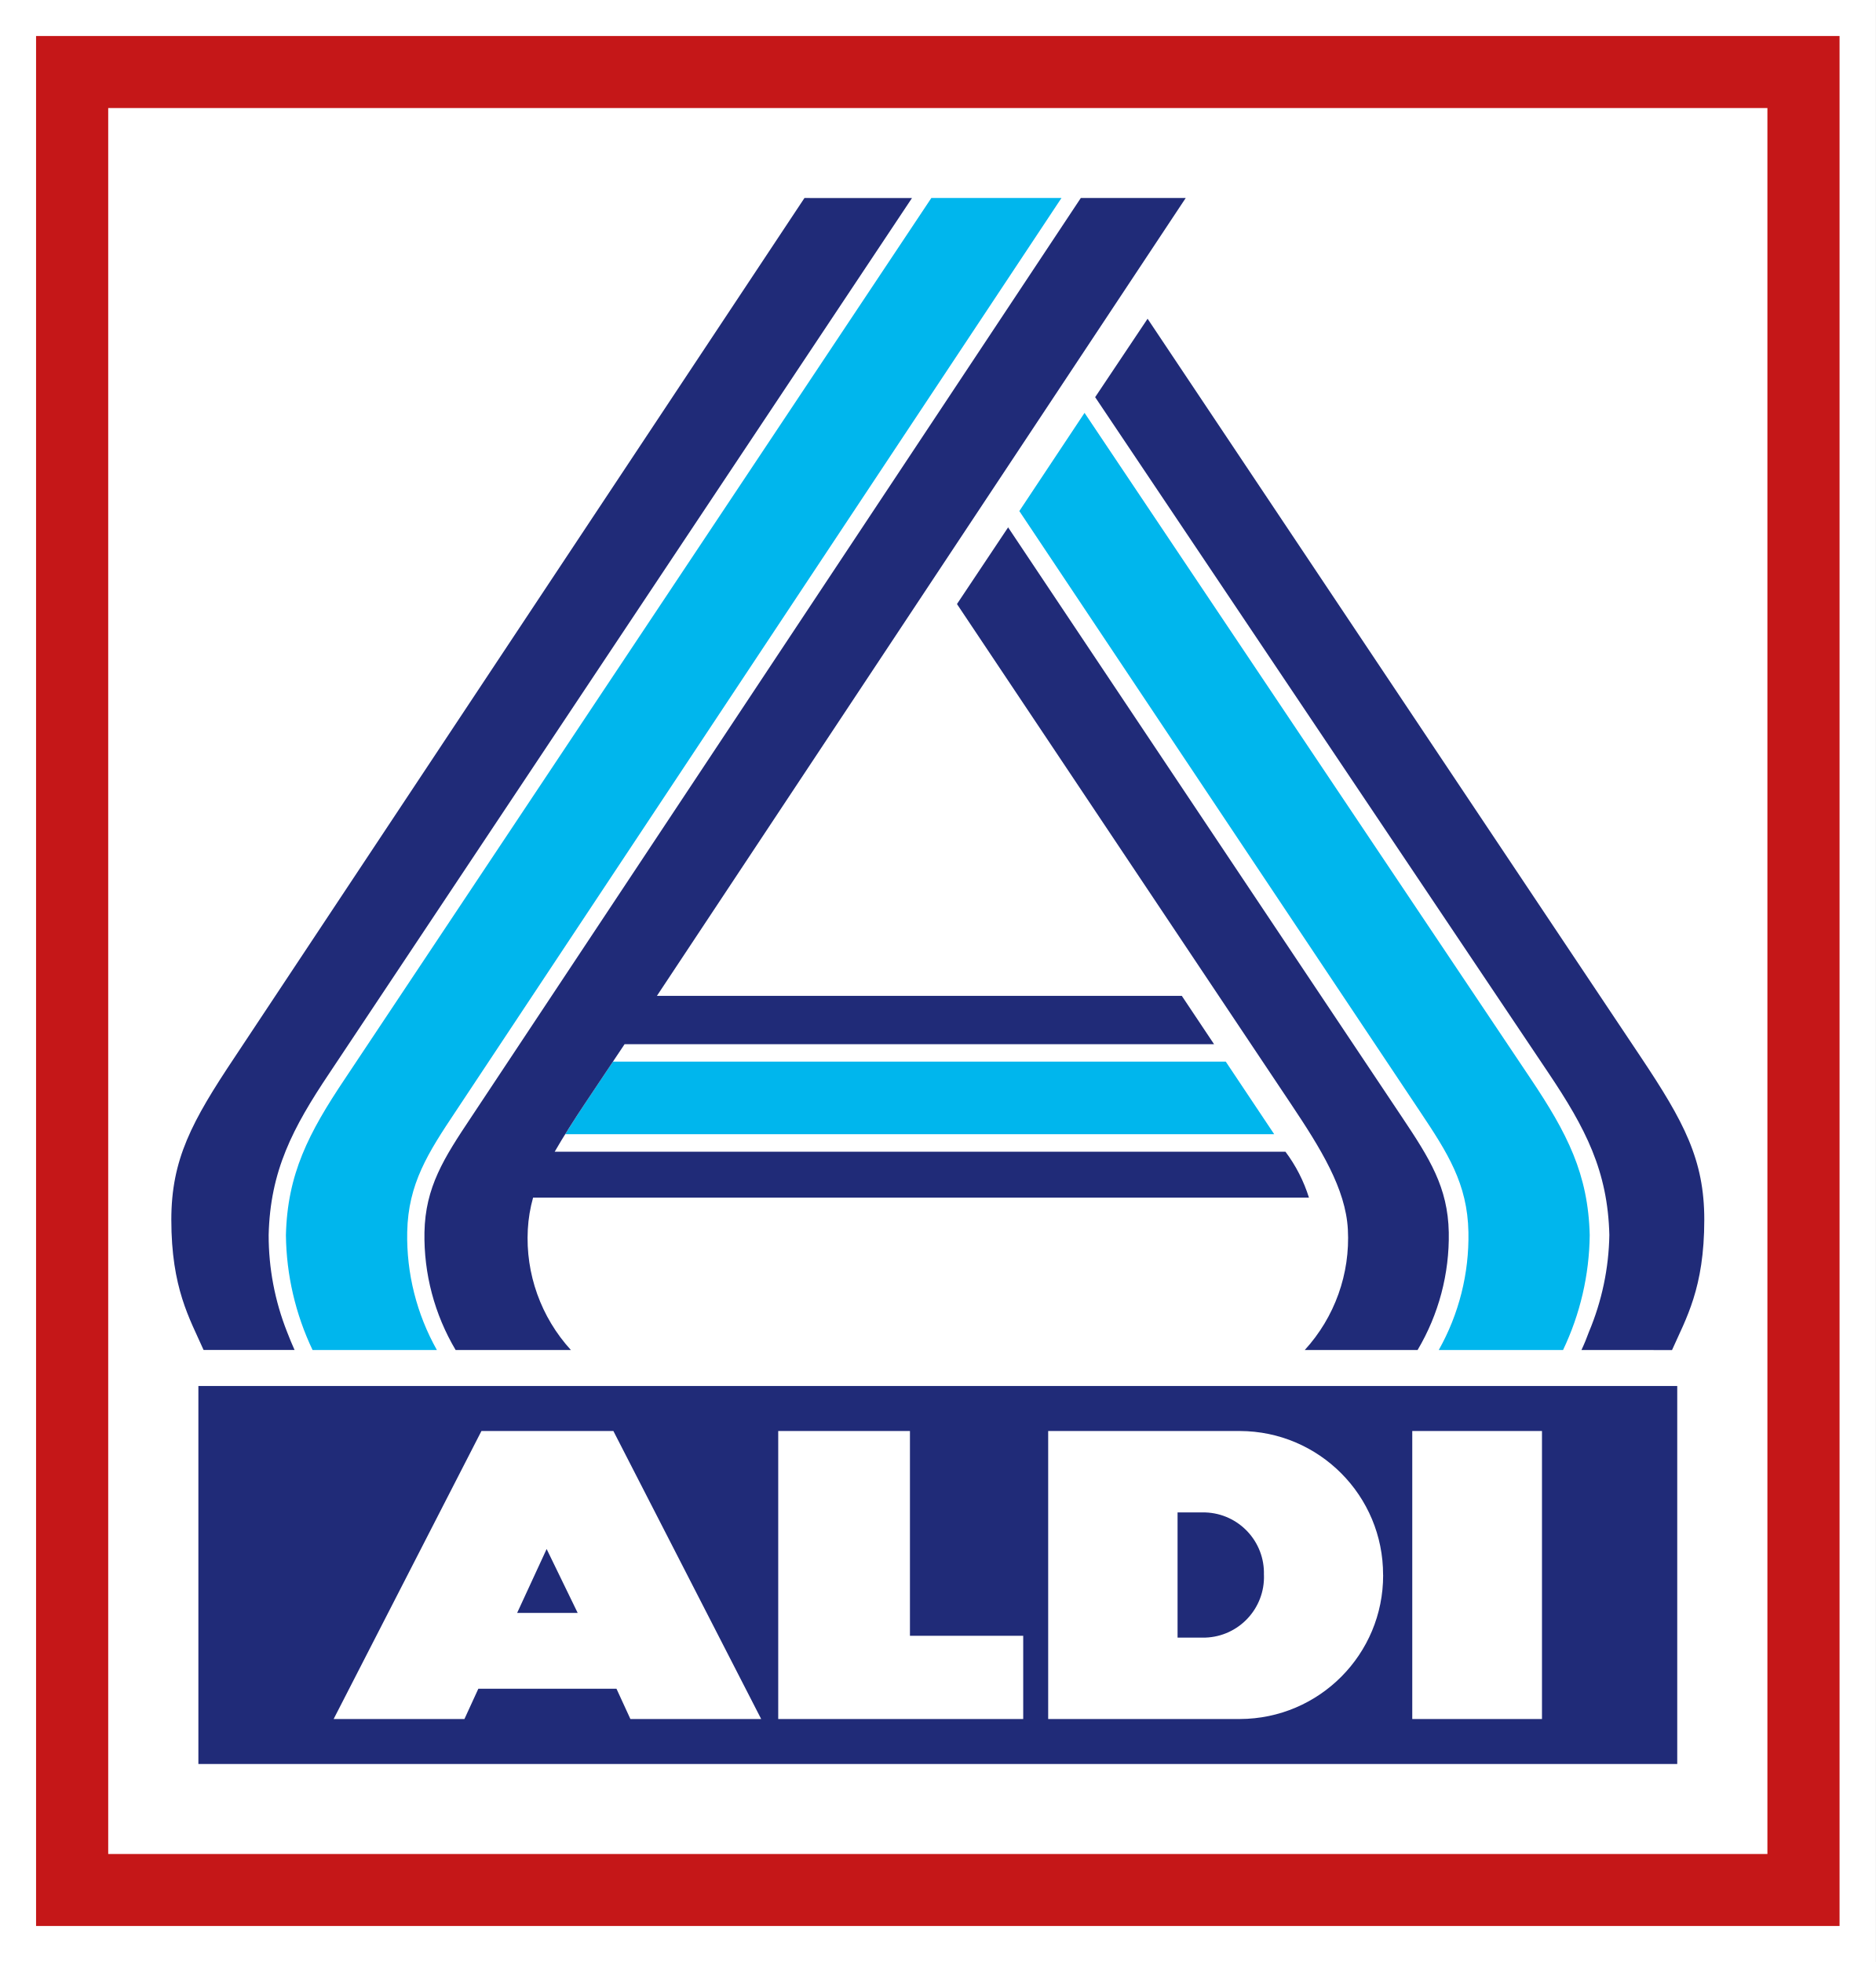
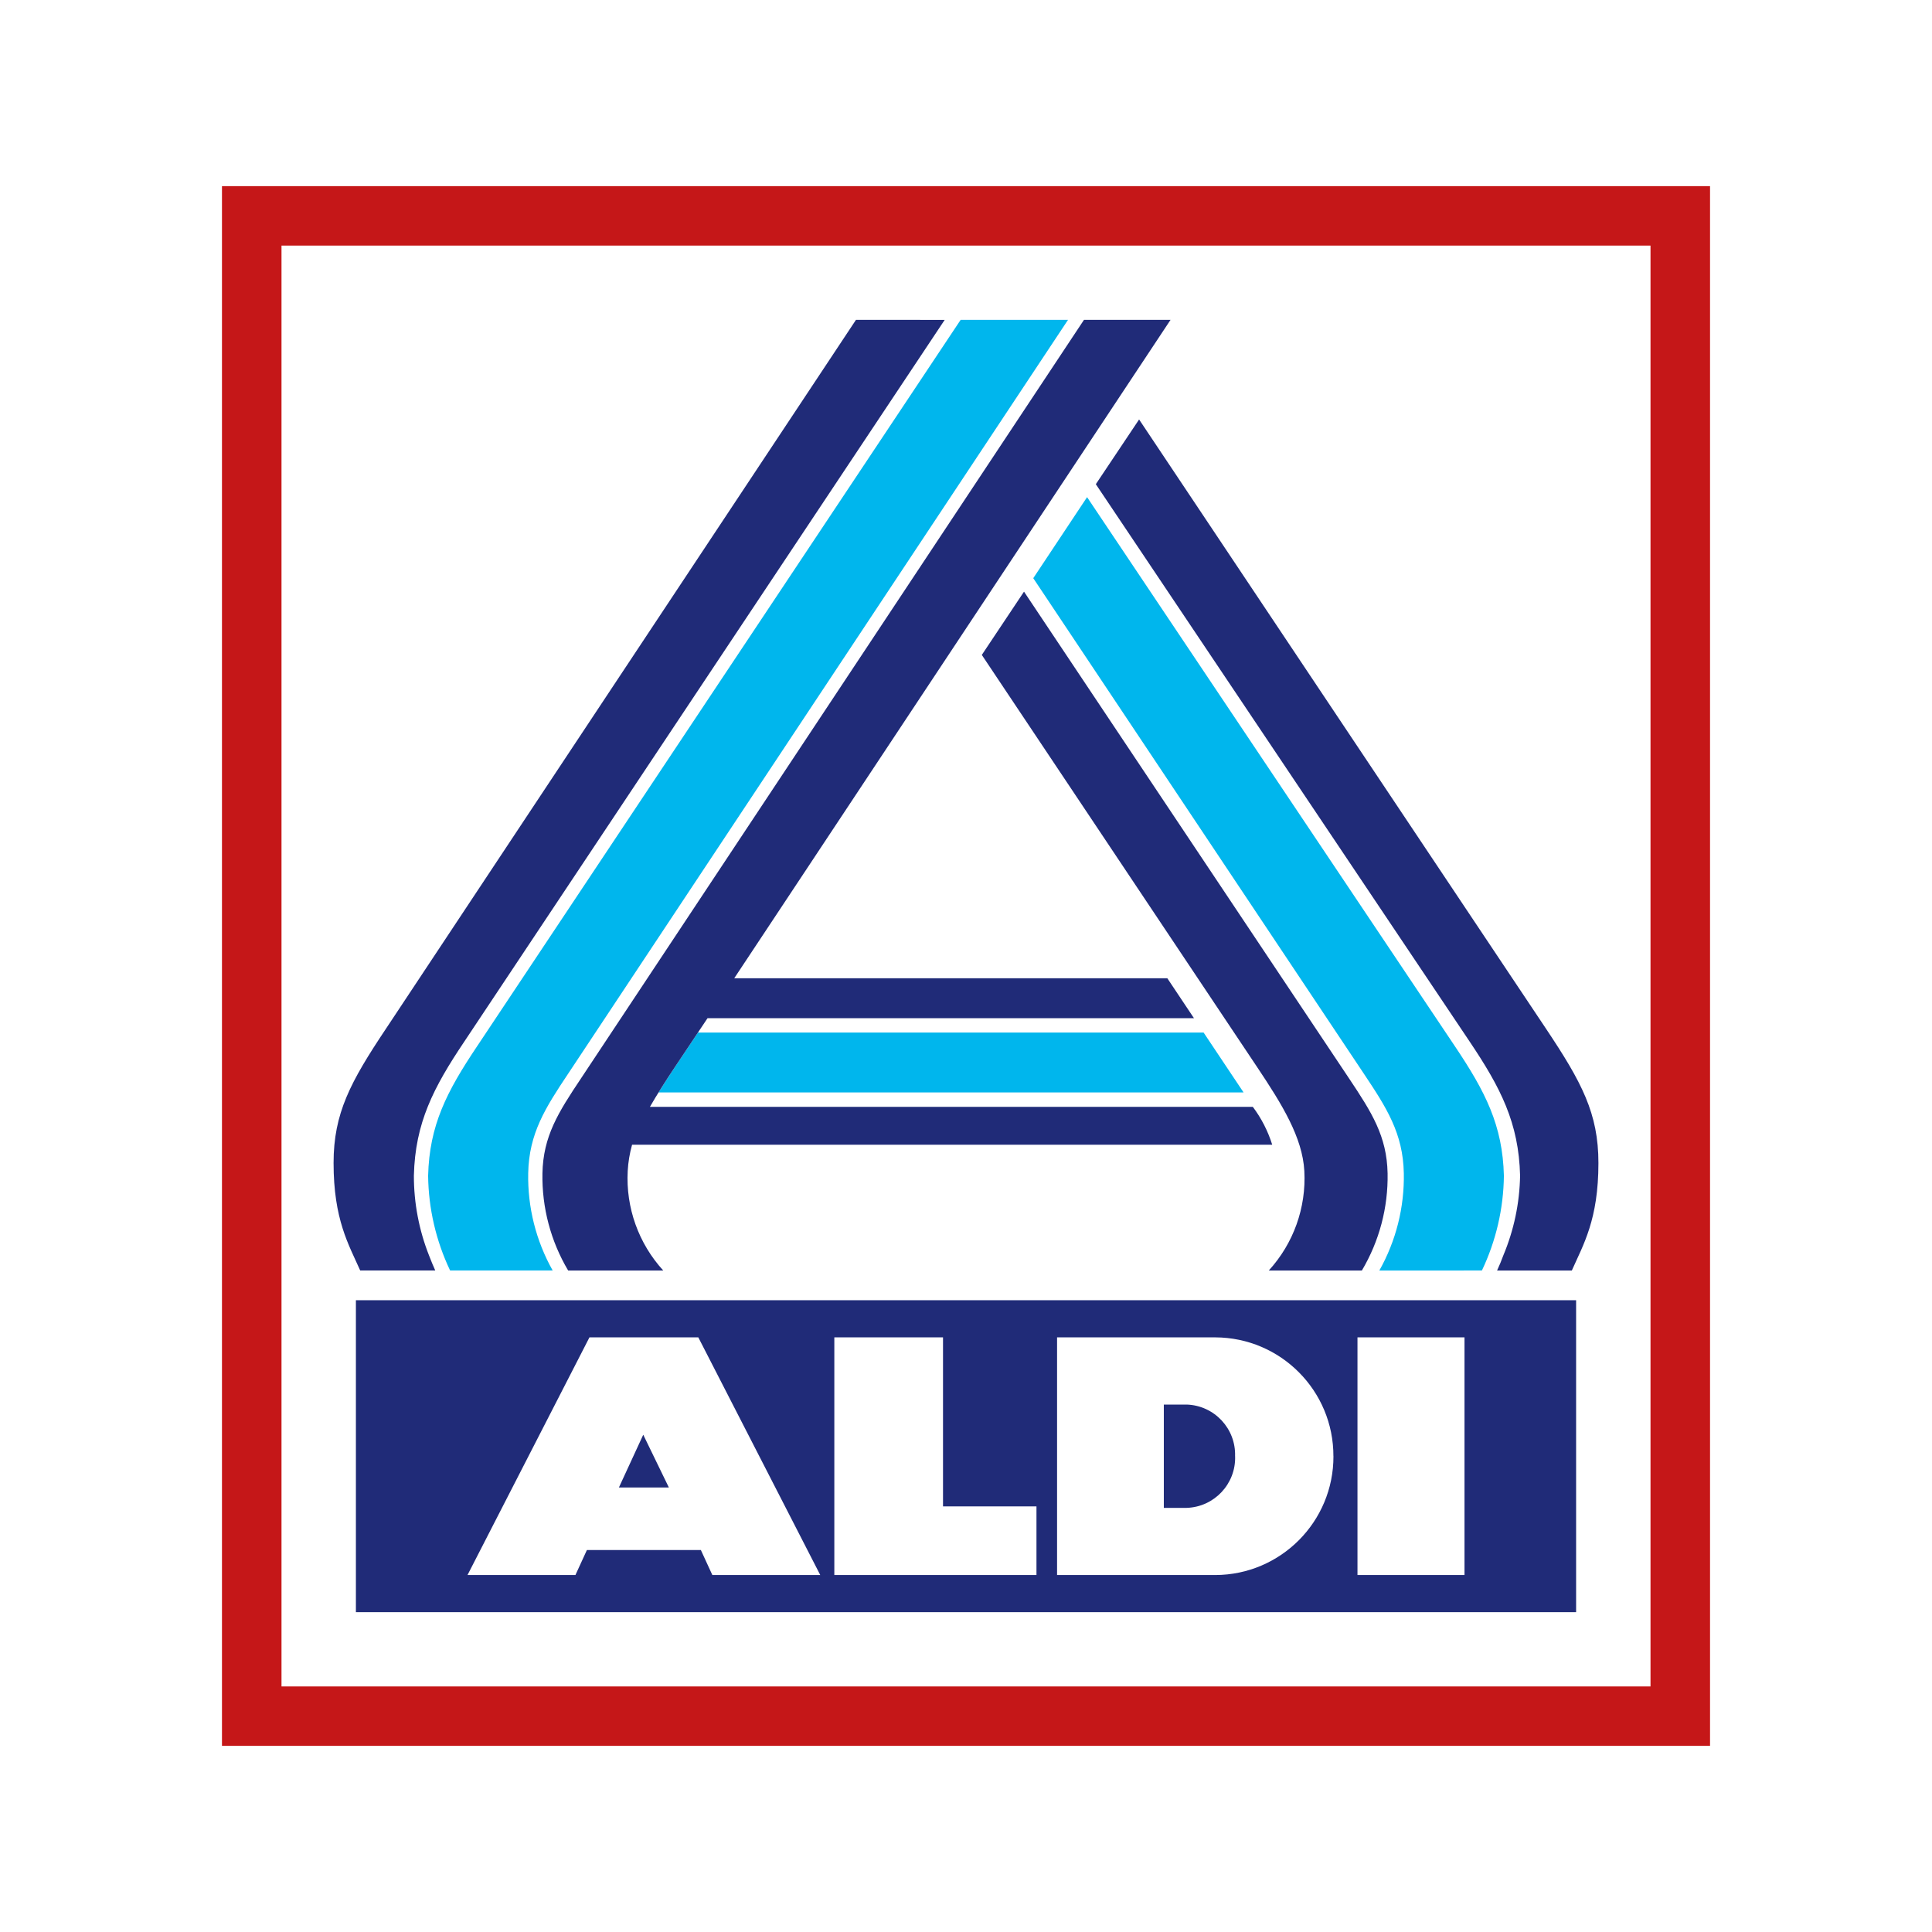
- <svg xmlns="http://www.w3.org/2000/svg" id="ALDI_Logo" data-name="ALDI Logo" width="157" height="164.26" viewBox="0 0 157 164.26">
+ <svg xmlns="http://www.w3.org/2000/svg" id="ALDI_Logo" data-name="ALDI Logo" width="196" height="196" viewBox="-19.5 -15.87 196 196">
  <g id="Background">
-     <rect id="White_Border" data-name="White Border" width="157" height="164.26" fill="#fff" />
+     <rect id="White_Border" data-name="White Border" x="-19.5" y="-15.87" width="196" height="196" fill="#fff" />
  </g>
  <g id="ALDI_Nord_Logo_2021" data-name="ALDI Nord Logo 2021">
    <g id="Logo">
      <rect id="Rechteck_1923" data-name="Rechteck 1923" width="157" height="164.26" fill="none" />
      <path id="Pfad_1900" data-name="Pfad 1900" d="M156.632,163.9V5.669H5.669V163.9Zm-6.039-6.027H11.708V11.7H150.593V157.874Z" transform="translate(-2.65 -2.655)" fill="#c51718" />
      <path id="Pfad_1901" data-name="Pfad 1901" d="M31.181,218.268H154.97v31.646H31.181V218.268Z" transform="translate(-14.575 -102.231)" fill="#202b78" />
      <path id="Pfad_1902" data-name="Pfad 1902" d="M153.586,249.466V225.353H142.728v24.112Zm-13.3-12.054a12.025,12.025,0,0,0-11.99-12.058H112.252v24.112H128.3a12.023,12.023,0,0,0,11.99-12.054Zm-9.972,0a5.08,5.08,0,0,1-4.907,5.239h-2.325V232.171h2.328a5.078,5.078,0,0,1,4.9,5.238ZM89.655,249.466h20.507V242.5h-9.481V225.353H89.655Zm-12.374,0H88.228L75.856,225.353H64.813L52.441,249.466H63.389l1.164-2.535H76.116Zm-4.412-8.881H67.8l2.47-5.352Z" transform="translate(-24.513 -105.549)" fill="#fff" />
      <path id="Pfad_1903" data-name="Pfad 1903" d="M141.44,127.627a19.365,19.365,0,0,0,2.483-9.871c-.077-4.05-1.756-6.654-4.051-10.093L106.331,57.391l5.459-8.222L149.123,104.9c3.073,4.583,4.83,8.006,4.953,13.116a22.935,22.935,0,0,1-2.231,9.61ZM98.965,31.181,49.893,104.9c-3.072,4.583-4.83,8.006-4.953,13.116a22.959,22.959,0,0,0,2.23,9.61H57.576a19.364,19.364,0,0,1-2.483-9.871c.078-4.05,1.757-6.654,4.051-10.093l50.715-76.482Zm-30.647,78.38h59.348l-4.054-6.075h-51.3l-2.373,3.552C69.4,107.85,68.838,108.72,68.318,109.561Z" transform="translate(-21.007 -14.604)" fill="#00b6ed" />
      <path id="Pfad_1904" data-name="Pfad 1904" d="M144.966,127.627c.276-.594.412-.948.625-1.514A21.877,21.877,0,0,0,147.3,118c-.129-5.356-1.994-8.946-5.1-13.574L104.259,47.855l4.389-6.566,41.277,61.8c3.623,5.427,5.322,8.593,5.322,13.633,0,5.743-1.533,8.276-2.7,10.909Zm-23.163,0h9.446a18.657,18.657,0,0,0,2.61-9.854c-.073-3.771-1.608-6.186-3.908-9.631L96.973,58.756l-4.281,6.419,27.964,41.863c2.491,3.729,4.57,7.085,4.756,10.494a13.852,13.852,0,0,1-3.607,10.095ZM79.927,31.181l-47.673,71.9c-3.624,5.426-5.323,8.593-5.325,13.633,0,5.744,1.534,8.274,2.7,10.909h7.615c-.2-.449-.418-.961-.632-1.525A21.951,21.951,0,0,1,35.076,118c.128-5.356,1.994-8.946,5.1-13.575l48.751-73.24Zm23.131,0L52.026,108.143c-2.3,3.444-3.835,5.859-3.908,9.631a18.646,18.646,0,0,0,2.609,9.854h9.649a13.857,13.857,0,0,1-3.607-10.095,12.375,12.375,0,0,1,.442-2.666h64.943a12.717,12.717,0,0,0-1.967-3.842H59.02c.706-1.227,1.633-2.686,2.5-3.986l3.349-5.013h49.344l-2.7-4.047H67.575l44.266-66.8Z" transform="translate(-12.588 -14.604)" fill="#202b78" />
    </g>
  </g>
</svg>
